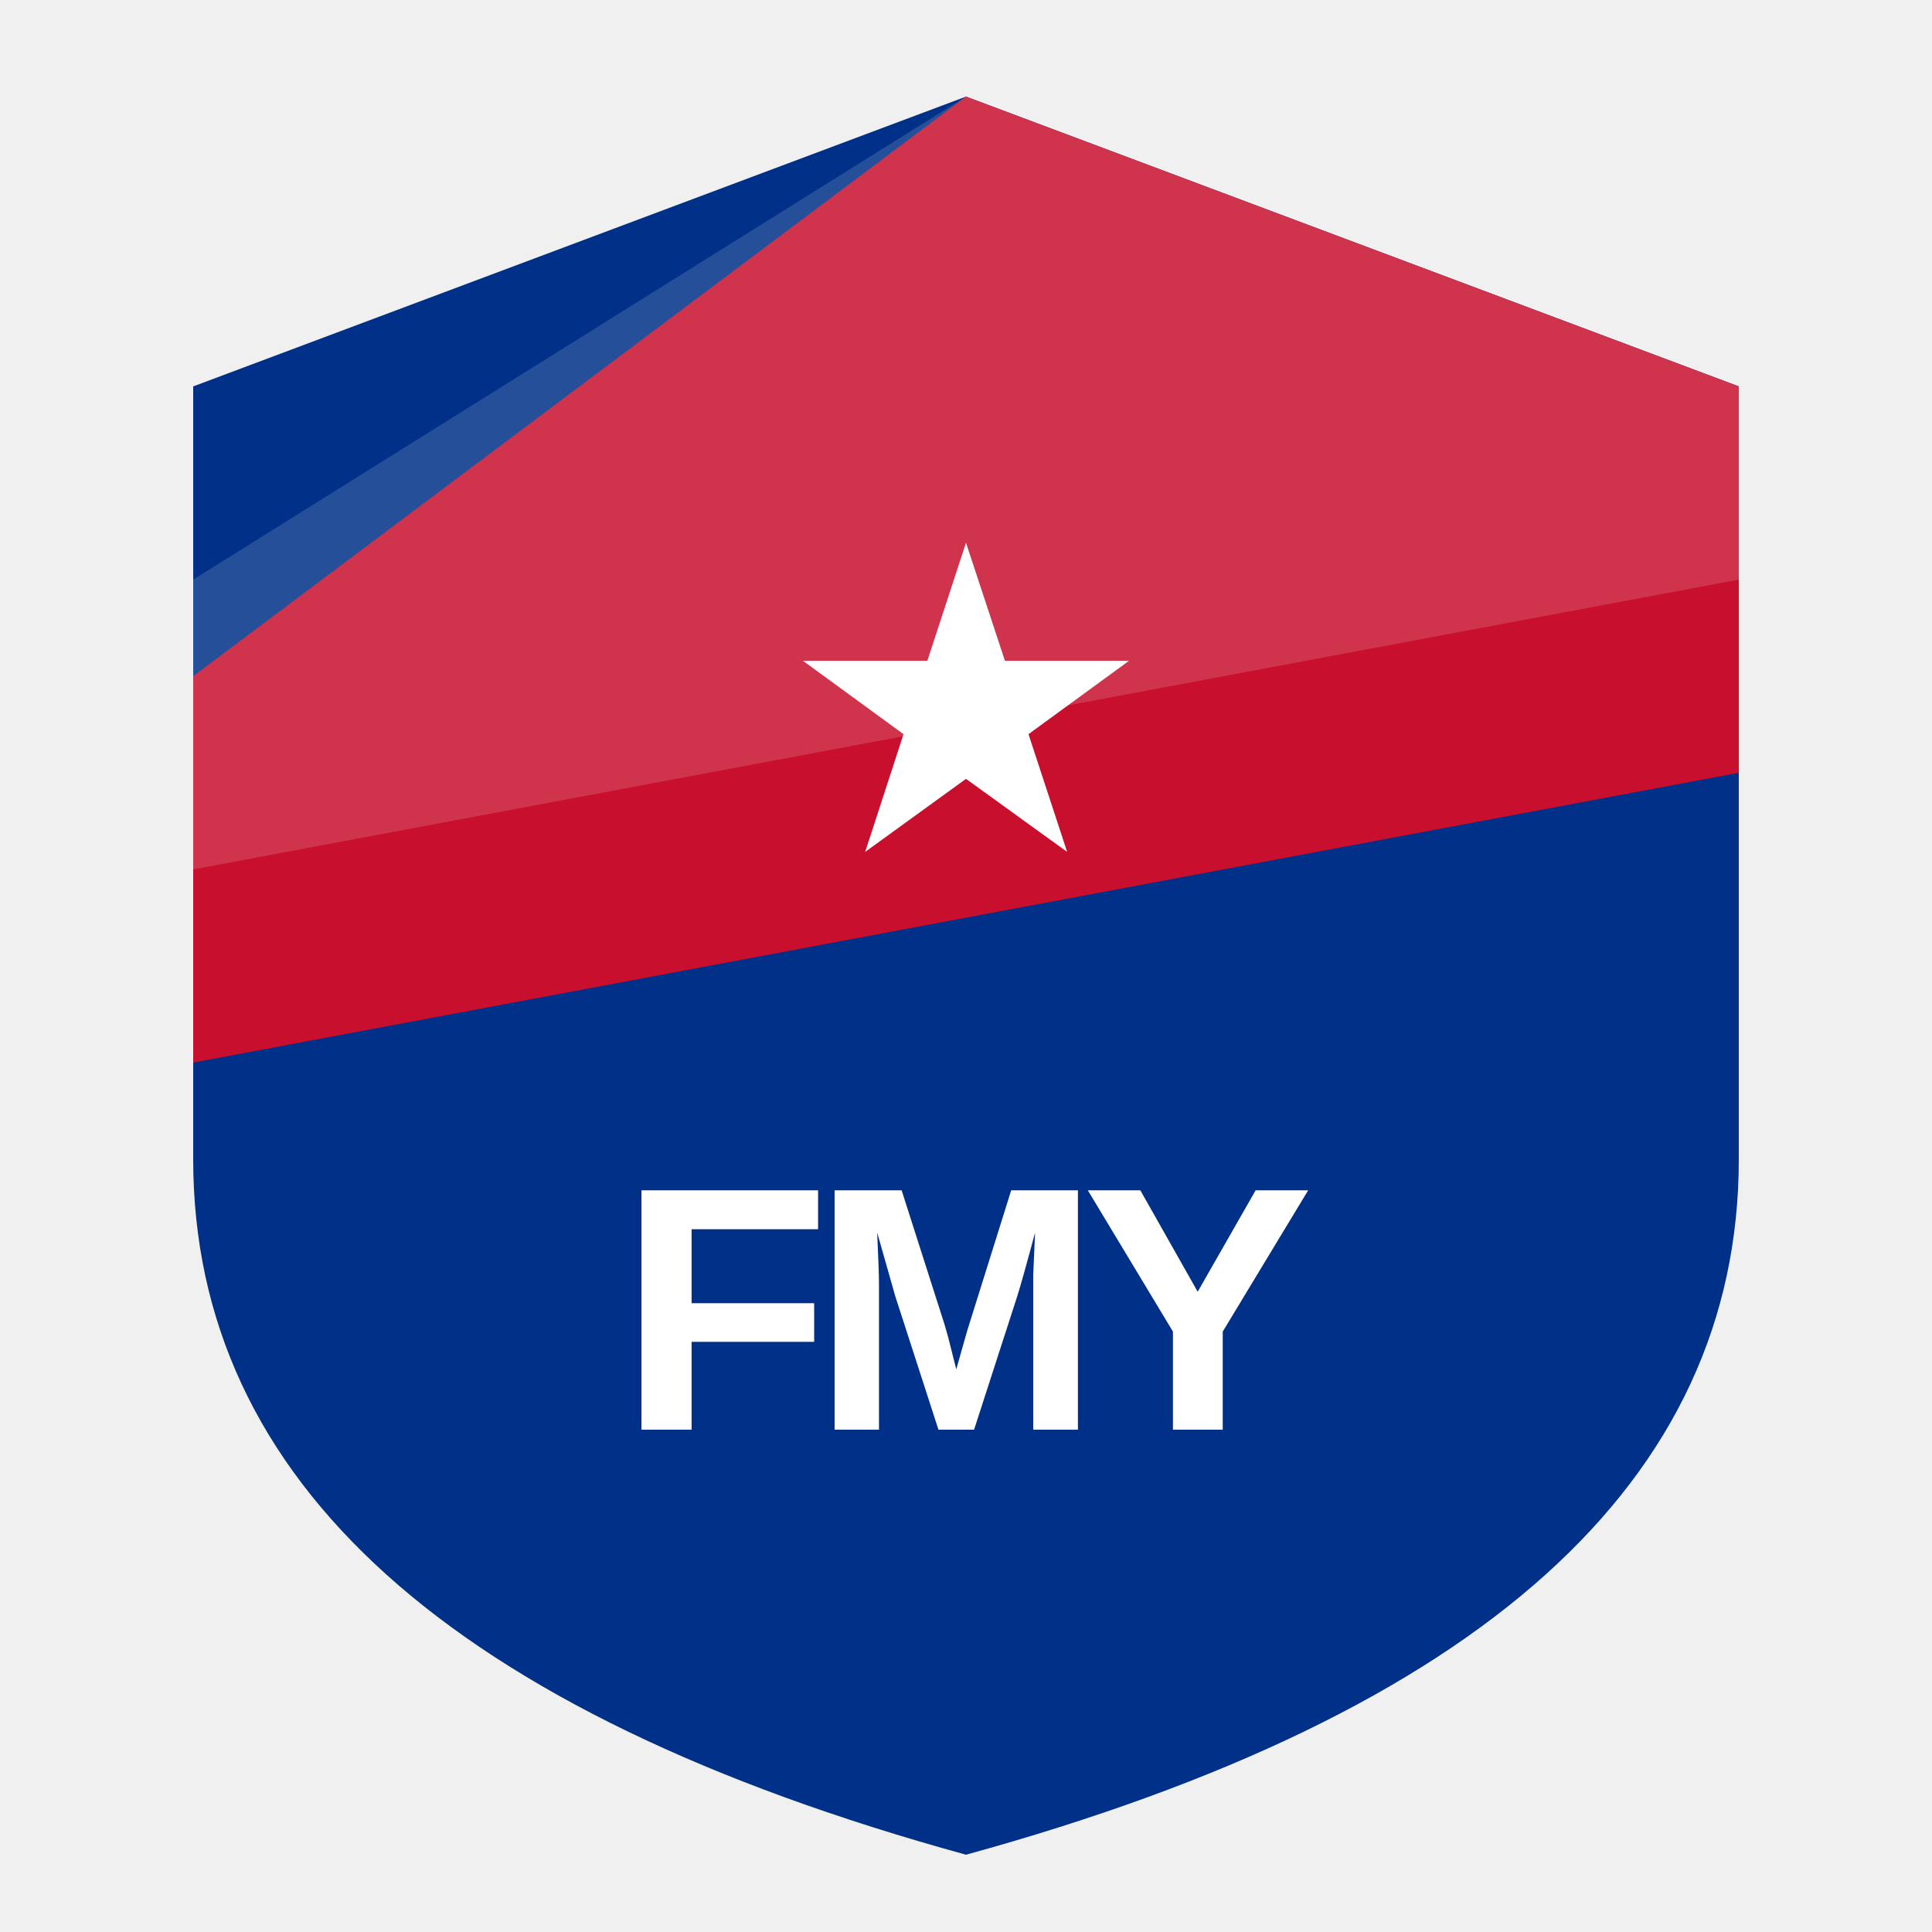
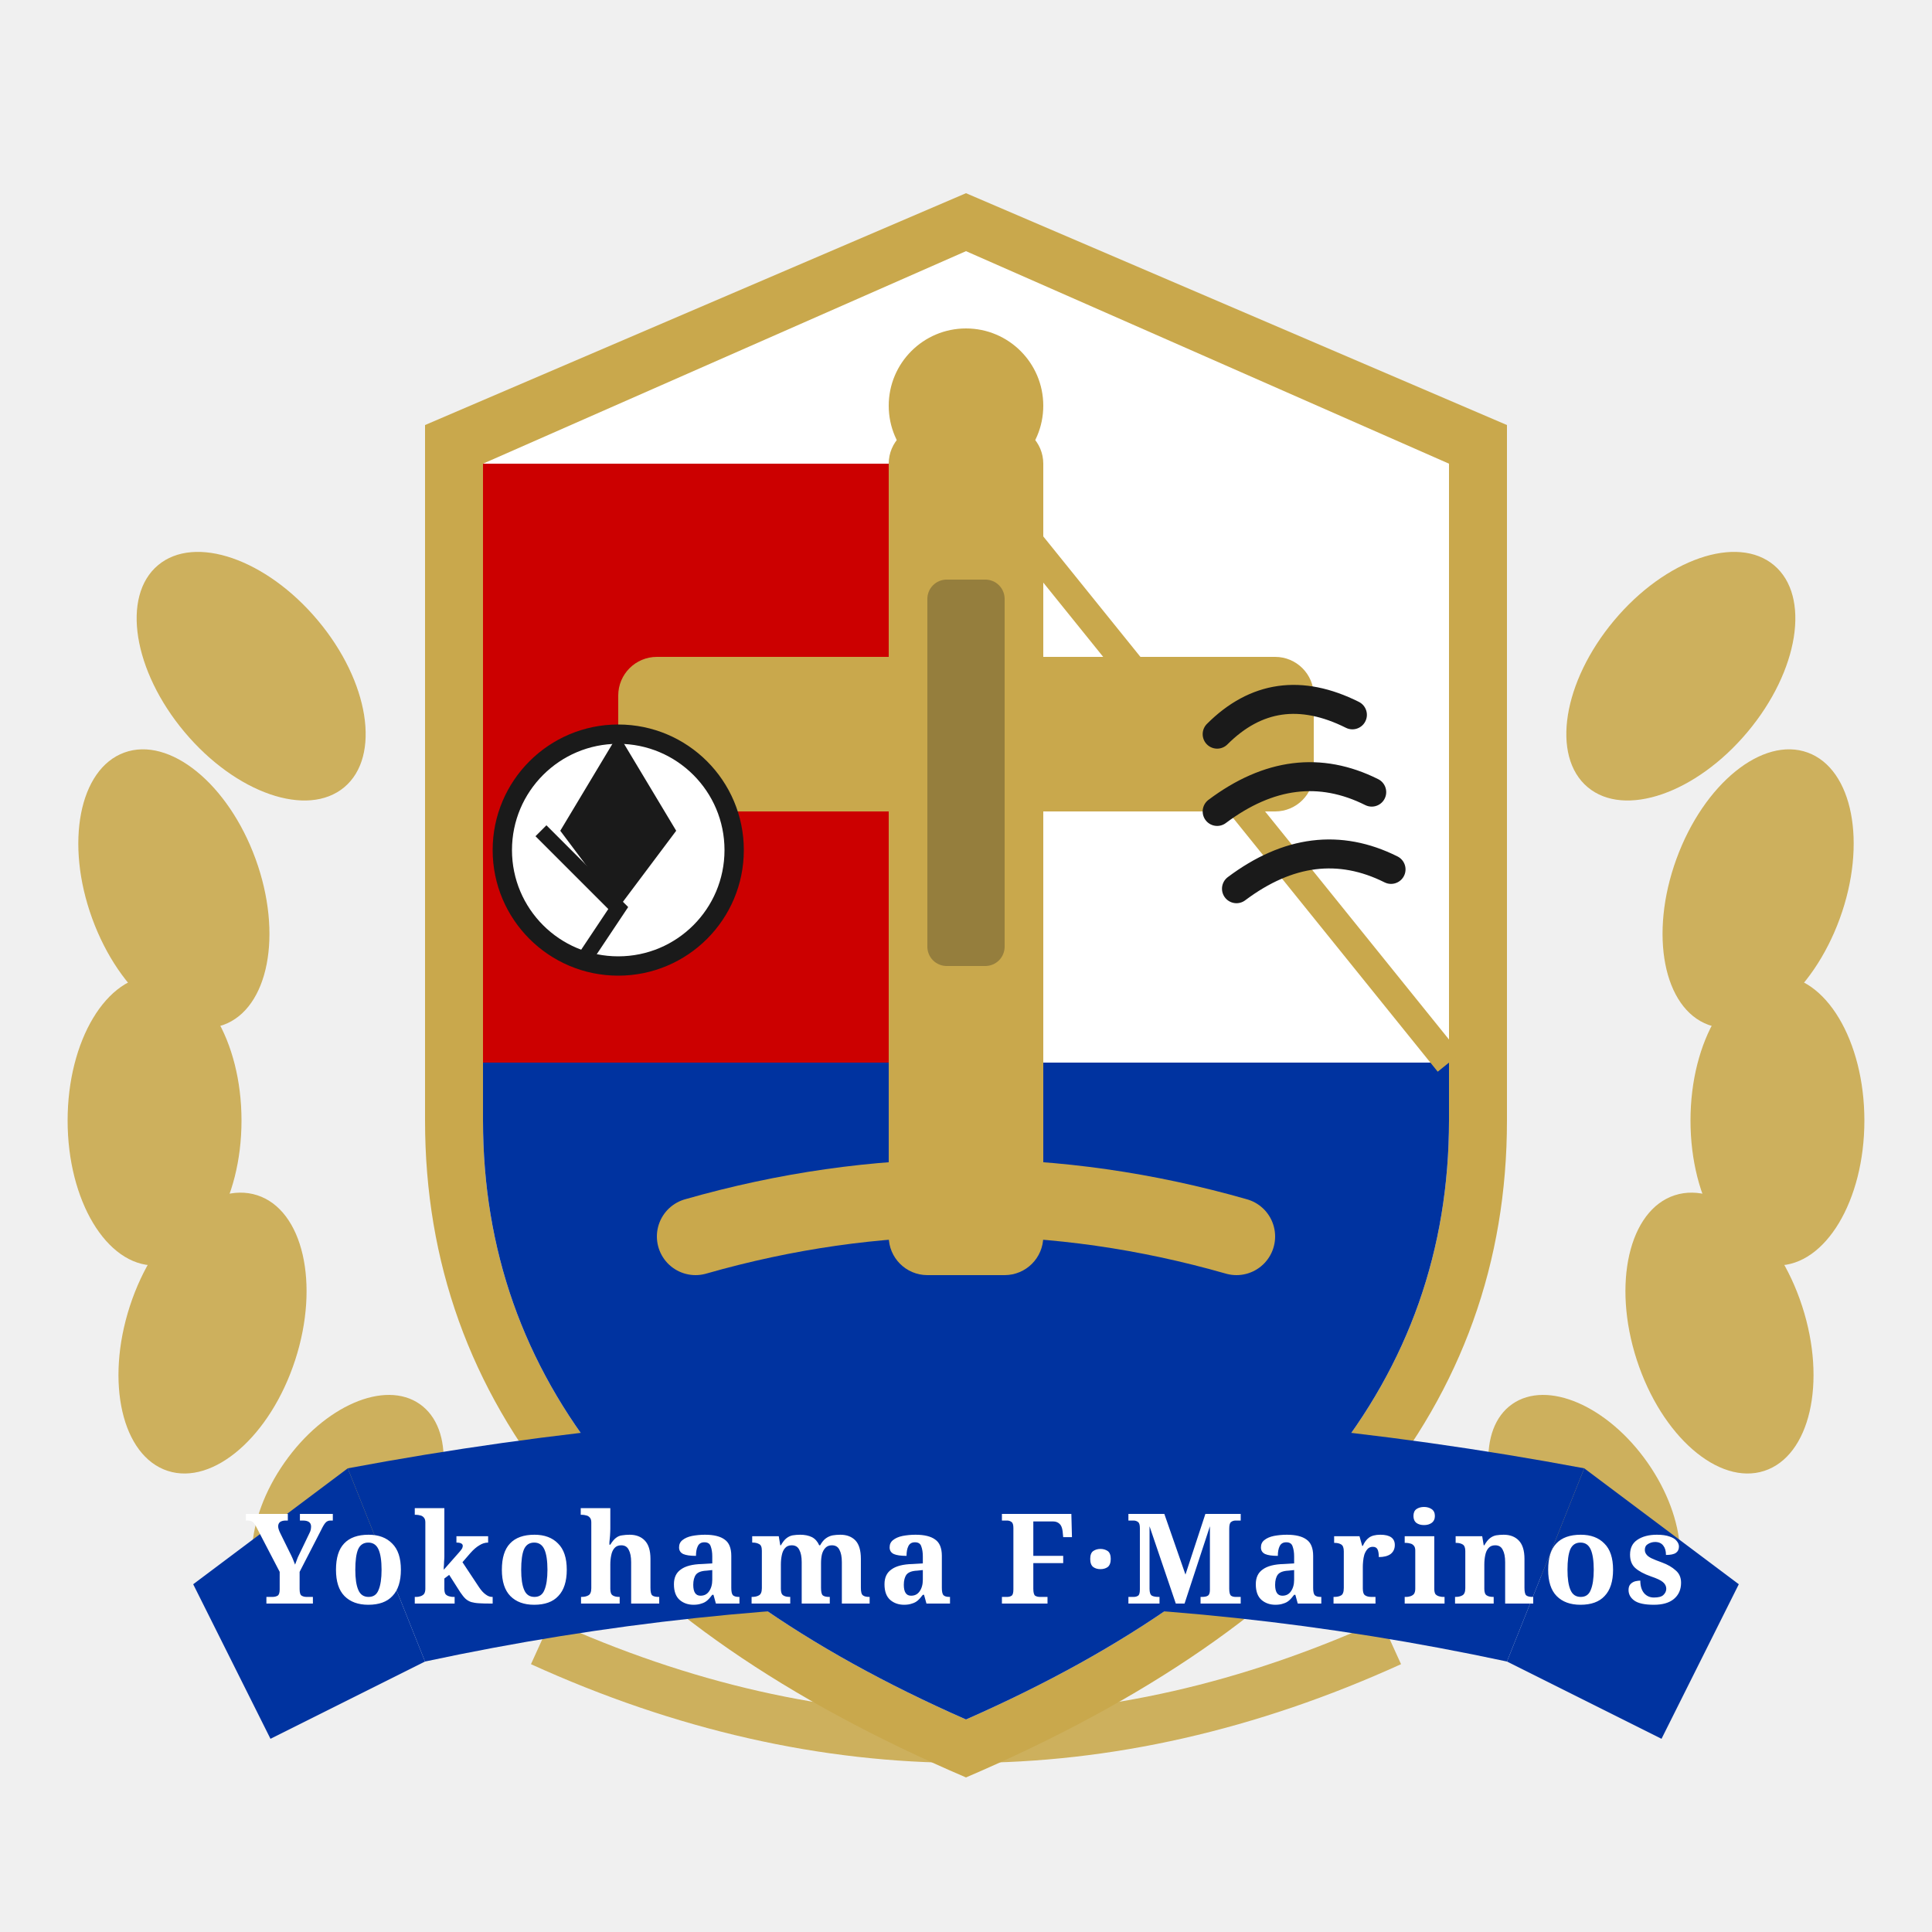
<svg xmlns="http://www.w3.org/2000/svg" viewBox="0 0 100 100">
-   <path d="M50 5 L90 20 L90 60 Q90 85 50 96 Q10 85 10 60 L10 20 Z" fill="#003087" />
-   <path d="M50 5 L90 20 L90 40 L10 55 L10 35 Z" fill="#C8102E" />
-   <path d="M50 5 L90 20 L90 30 L10 45 L10 30 Z" fill="#ffffff" opacity="0.15" />
-   <text x="50" y="44" text-anchor="middle" font-size="22" fill="#ffffff" font-family="Arial" font-weight="900">★</text>
-   <text x="50" y="74" text-anchor="middle" font-size="18" fill="#ffffff" font-family="Arial Black, Arial" font-weight="900" letter-spacing="-1">FMY</text>
+   <g fill="#C9A84C" opacity="0.9">
+     <ellipse cx="13" cy="35" rx="4.5" ry="7.5" transform="rotate(-40 13 35)" />
+     <ellipse cx="9" cy="46" rx="4.5" ry="7.5" transform="rotate(-20 9 46)" />
+     <ellipse cx="8" cy="58" rx="4.5" ry="7.5" transform="rotate(0 8 58)" />
+     <ellipse cx="11" cy="69" rx="4.5" ry="7.5" transform="rotate(18 11 69)" />
+     <ellipse cx="18" cy="78" rx="4" ry="6.5" transform="rotate(35 18 78)" />
+   </g>
+   <g fill="#C9A84C" opacity="0.9">
+     <ellipse cx="87" cy="35" rx="4.5" ry="7.5" transform="rotate(40 87 35)" />
+     <ellipse cx="91" cy="46" rx="4.5" ry="7.5" transform="rotate(20 91 46)" />
+     <ellipse cx="92" cy="58" rx="4.5" ry="7.5" transform="rotate(0 92 58)" />
+     <ellipse cx="89" cy="69" rx="4.5" ry="7.5" transform="rotate(-18 89 69)" />
+     <ellipse cx="82" cy="78" rx="4" ry="6.5" transform="rotate(-35 82 78)" />
+   </g>
+   <path d="M28 85 Q50 95 72 85" fill="none" stroke="#C9A84C" stroke-width="2.5" opacity="0.9" />
+   <path d="M50 10 L78 22 L78 58 Q78 80 50 92 Q22 80 22 58 L22 22 Z" fill="#C9A84C" />
+   <path d="M50 13 L75 24 L75 58 Q75 78 50 89 Q25 78 25 58 L25 24 Z" fill="#ffffff" />
+   <path d="M25 24 L75 24 L75 55 L25 55 Z" fill="#CC0000" clip-path="url(#shield-clip)" />
+   <path d="M50 24 L75 24 L75 55 L50 55 Z" fill="#ffffff" />
+   <path d="M25 55 L75 55 L75 58 Q75 78 50 89 Q25 78 25 58 Z" fill="#0033A0" />
+   <line x1="50" y1="24" x2="75" y2="55" stroke="#C9A84C" stroke-width="1.5" />
+   <rect x="46" y="22" width="8" height="44" rx="2" fill="#C9A84C" />
+   <rect x="32" y="34" width="36" height="8" rx="2" fill="#C9A84C" />
+   <circle cx="50" cy="21" r="4" fill="#C9A84C" />
+   <path d="M36 64 Q50 60 64 64" fill="none" stroke="#C9A84C" stroke-width="4" stroke-linecap="round" />
+   <rect x="48" y="30" width="4" height="20" rx="1" fill="#1a1a1a" opacity="0.3" />
+   <circle cx="32" cy="44" r="6" fill="#ffffff" stroke="#1a1a1a" stroke-width="1" />
+   <path d="M32 38 L29 43 L32 47 L35 43 Z" fill="#1a1a1a" />
+   <path d="M28 43 L32 47 L30 50" fill="none" stroke="#1a1a1a" stroke-width="0.8" />
+   <path d="M63 38 Q66 35 70 37" fill="none" stroke="#1a1a1a" stroke-width="1.5" stroke-linecap="round" />
+   <path d="M63 42 Q67 39 71 41" fill="none" stroke="#1a1a1a" stroke-width="1.5" stroke-linecap="round" />
+   <path d="M64 46 Q68 43 72 45" fill="none" stroke="#1a1a1a" stroke-width="1.5" stroke-linecap="round" />
+   <path d="M18 76 Q50 70 82 76 L78 86 Q50 80 22 86 Z" fill="#0033A0" />
+   <path d="M18 76 L22 86 L14 90 L10 82 Z" fill="#0033A0" />
+   <path d="M82 76 L78 86 L86 90 L90 82 Z" fill="#0033A0" />
+   <text x="50" y="83" text-anchor="middle" font-size="6.5" fill="#ffffff" font-family="Georgia,serif" font-weight="700" letter-spacing="0.3">Yokohama F·Marinos</text>
+   <clipPath id="shield-clip">
+     <path d="M25 24 L75 24 L75 58 Q75 78 50 89 Q25 78 25 58 Z" />
+   </clipPath>
</svg>
